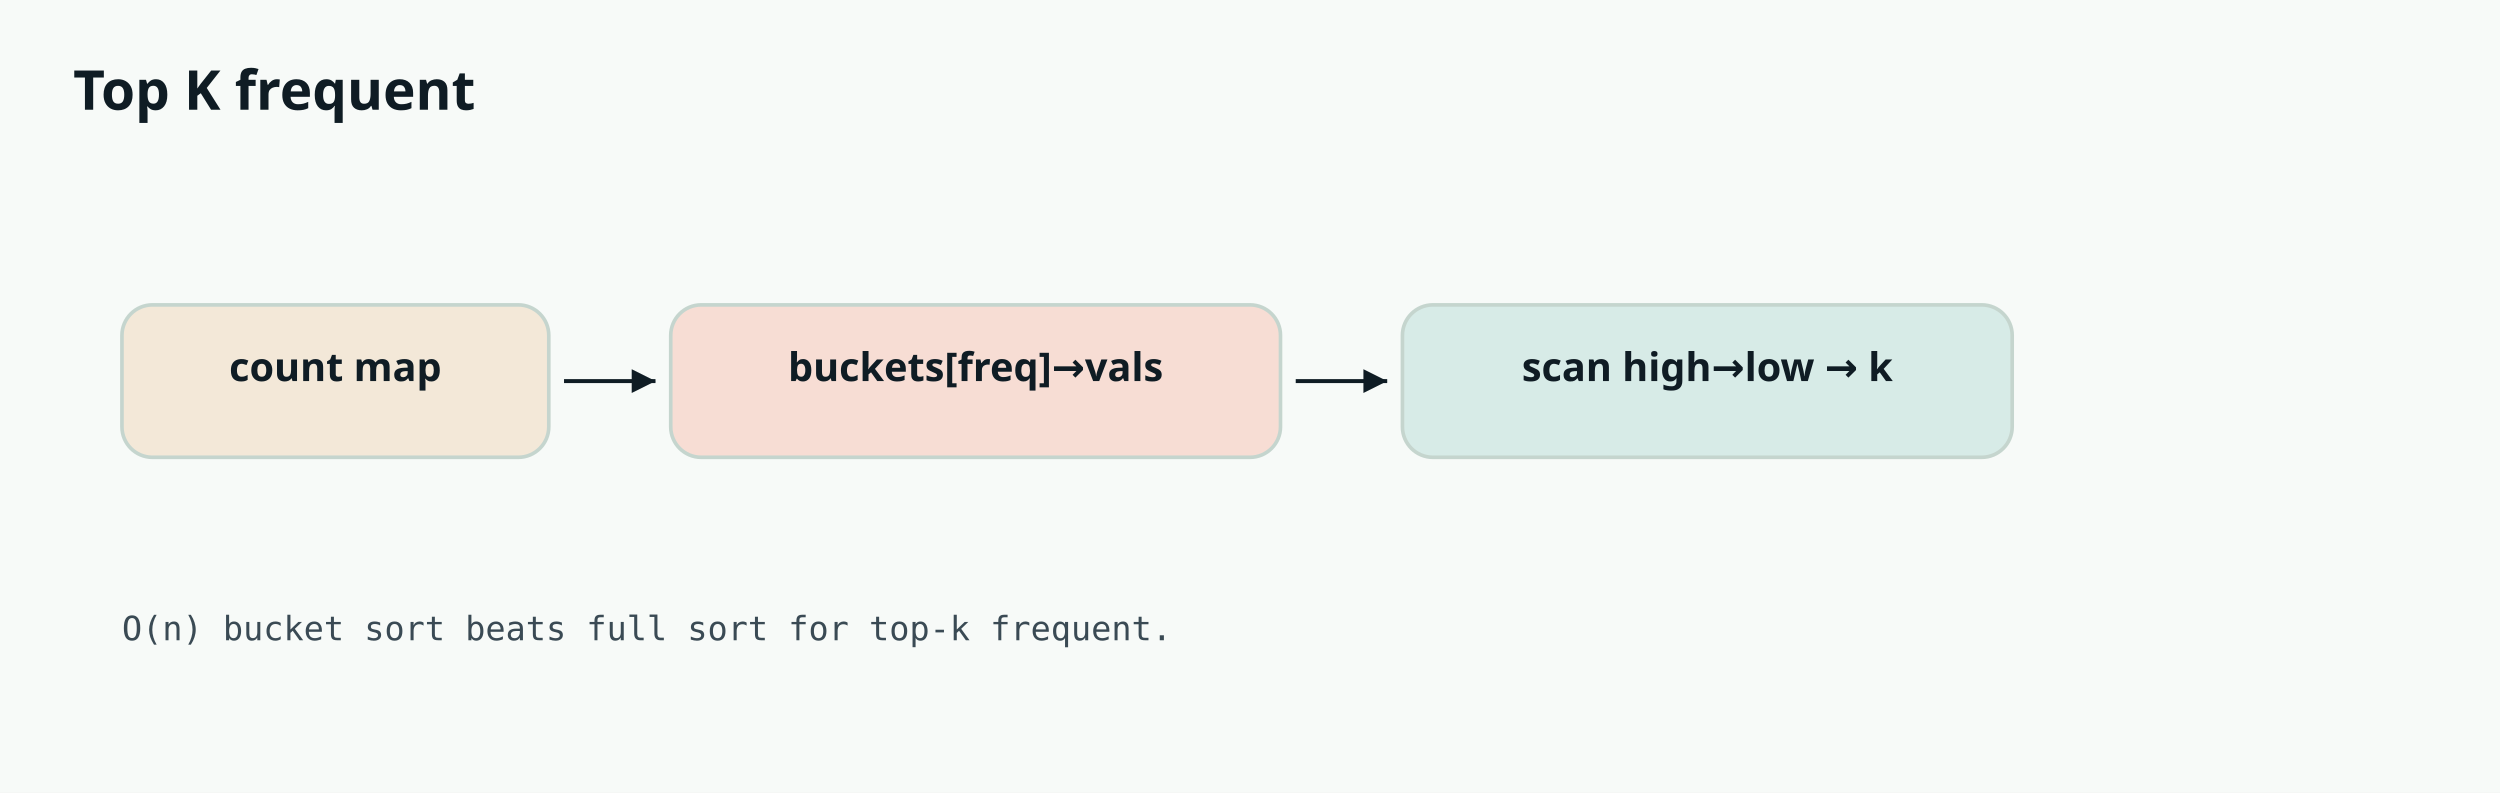
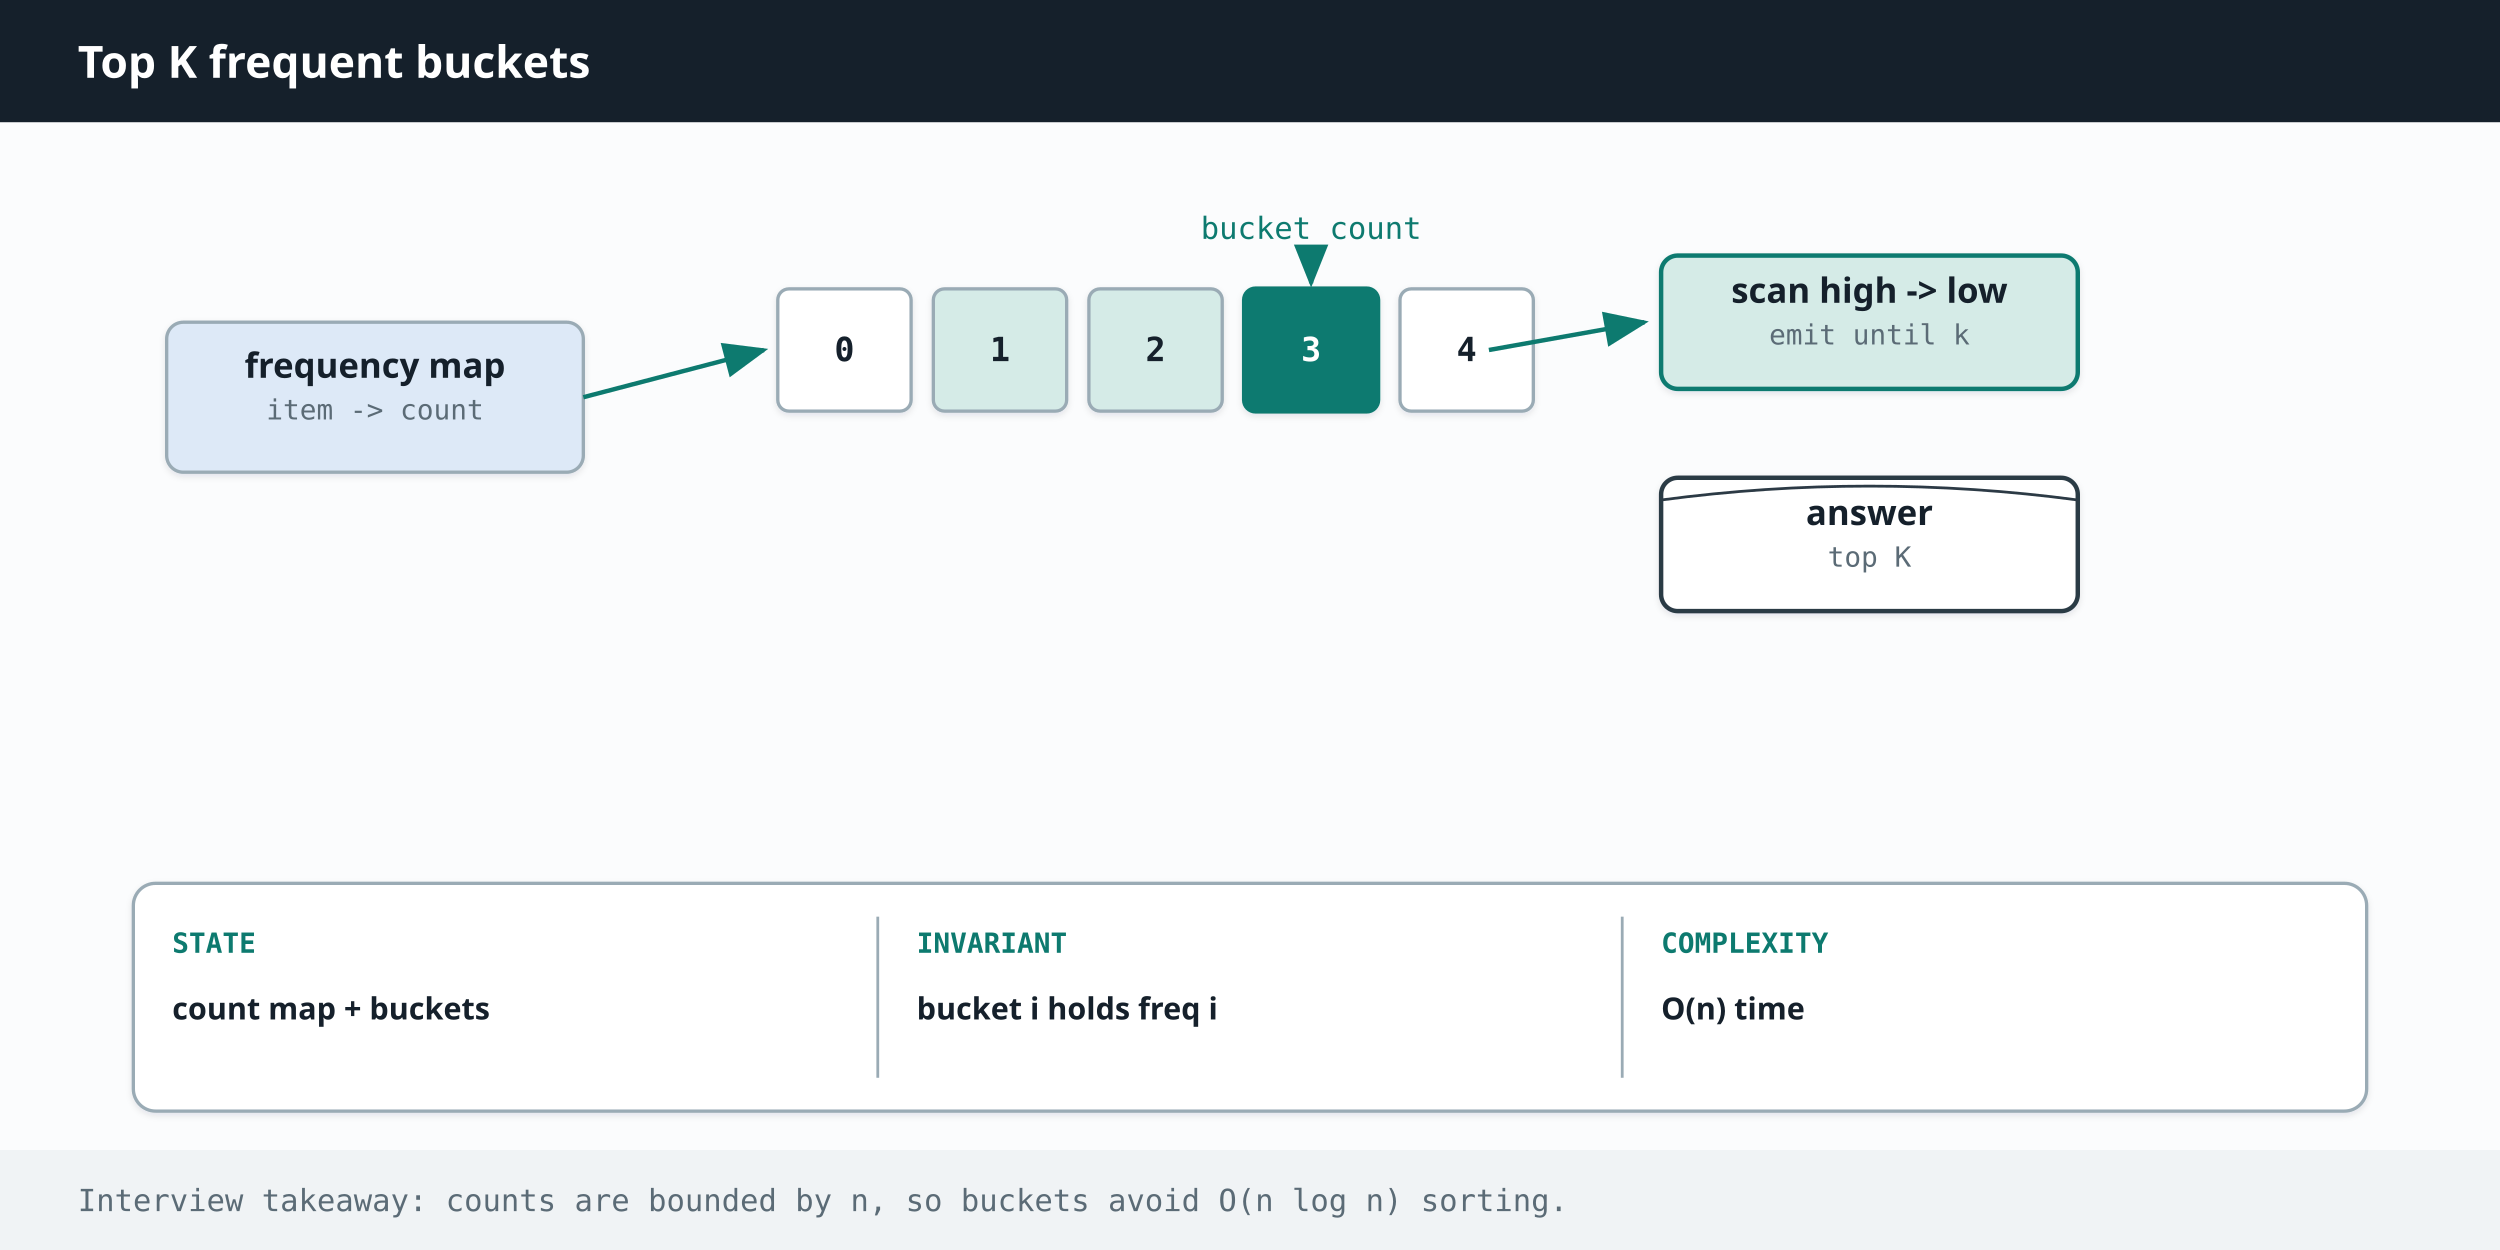
- <svg xmlns="http://www.w3.org/2000/svg" width="820" height="260" viewBox="0 0 820 260" role="img" aria-label="Top K frequent">
+ <svg xmlns="http://www.w3.org/2000/svg" width="900" height="450" viewBox="0 0 900 450" role="img" aria-label="Top K frequent buckets">
  <defs>
-     <marker id="arrowhead" markerWidth="8" markerHeight="8" refX="6" refY="3" orient="auto">
-       <path d="M0,0 L6,3 L0,6 Z" fill="#0f1c24" />
+     <marker id="arr-top-k-frequent-buckets" markerWidth="10" markerHeight="8" refX="9" refY="4" orient="auto">
+       <path d="M0,0 L10,4 L0,8 Z" fill="#2c3a45" />
    </marker>
+     <marker id="arr-acc-top-k-frequent-buckets" markerWidth="10" markerHeight="8" refX="9" refY="4" orient="auto">
+       <path d="M0,0 L10,4 L0,8 Z" fill="#0d7a6f" />
+     </marker>
+     <filter id="sh-top-k-frequent-buckets" x="-8%" y="-8%" width="116%" height="124%">
+       <feDropShadow dx="0" dy="1" stdDeviation="1.2" flood-color="#15202b" flood-opacity="0.10" />
+     </filter>
  </defs>
-   <rect width="820" height="260" fill="#f7faf8" />
-   <text x="24" y="36" font-family="Manrope, Segoe UI, sans-serif" font-size="18" font-weight="700" fill="#0f1c24">Top K frequent</text>
-   <rect x="40" y="100" width="140" height="50" rx="10" fill="#f3e8d8" stroke="#c5d5ce" stroke-width="1.2" />
-   <text x="110.0" y="125.0" text-anchor="middle" font-family="Manrope, Segoe UI, sans-serif" font-size="13" font-weight="650" fill="#0f1c24">count map</text>
-   <rect x="220" y="100" width="200" height="50" rx="10" fill="#f7ddd4" stroke="#c5d5ce" stroke-width="1.2" />
-   <text x="320.0" y="125.0" text-anchor="middle" font-family="Manrope, Segoe UI, sans-serif" font-size="13" font-weight="650" fill="#0f1c24">buckets[freq]→vals</text>
-   <rect x="460" y="100" width="200" height="50" rx="10" fill="#d7ebe7" stroke="#c5d5ce" stroke-width="1.2" />
-   <text x="560.0" y="125.0" text-anchor="middle" font-family="Manrope, Segoe UI, sans-serif" font-size="13" font-weight="650" fill="#0f1c24">scan high→low → k</text>
-   <path d="M185 125 H215" stroke="#0f1c24" stroke-width="1.3" marker-end="url(#arrowhead)" />
-   <path d="M425 125 H455" stroke="#0f1c24" stroke-width="1.3" marker-end="url(#arrowhead)" />
-   <text x="40" y="210" font-family="IBM Plex Mono, ui-monospace, monospace" font-size="11" fill="#3a4a54">O(n) bucket sort beats full sort for top-k frequent.</text>
+   <rect width="900" height="450" fill="#fbfcfd" />
+   <rect x="0" y="0" width="900" height="44" fill="#15202b" />
+   <text x="28" y="28" font-family="Manrope, 'Segoe UI', system-ui, sans-serif" font-size="16" font-weight="700" fill="#ffffff">Top K frequent buckets</text>
+   <rect x="60" y="116" width="150" height="54" rx="6" fill="#dde9f7" stroke="#9aabb5" stroke-width="1.2" filter="url(#sh-top-k-frequent-buckets)" />
+   <text x="135" y="136" text-anchor="middle" font-family="Manrope, 'Segoe UI', system-ui, sans-serif" font-size="12.5" font-weight="650" fill="#15202b">frequency map</text>
+   <text x="135" y="151" text-anchor="middle" font-family="'IBM Plex Mono', ui-monospace, monospace" font-size="10" fill="#5b6b76">item -&gt; count</text>
+   <rect x="280" y="104" width="48" height="44" rx="4" fill="#ffffff" stroke="#9aabb5" stroke-width="1.2" filter="url(#sh-top-k-frequent-buckets)" />
+   <text x="304" y="130" text-anchor="middle" font-family="'IBM Plex Mono', ui-monospace, monospace" font-size="12" font-weight="600" fill="#15202b">0</text>
+   <rect x="336" y="104" width="48" height="44" rx="4" fill="#d5ebe7" stroke="#9aabb5" stroke-width="1.2" filter="url(#sh-top-k-frequent-buckets)" />
+   <text x="360" y="130" text-anchor="middle" font-family="'IBM Plex Mono', ui-monospace, monospace" font-size="12" font-weight="600" fill="#15202b">1</text>
+   <rect x="392" y="104" width="48" height="44" rx="4" fill="#d5ebe7" stroke="#9aabb5" stroke-width="1.2" filter="url(#sh-top-k-frequent-buckets)" />
+   <text x="416" y="130" text-anchor="middle" font-family="'IBM Plex Mono', ui-monospace, monospace" font-size="12" font-weight="600" fill="#15202b">2</text>
+   <rect x="448" y="104" width="48" height="44" rx="4" fill="#0d7a6f" stroke="#0d7a6f" stroke-width="1.8" filter="url(#sh-top-k-frequent-buckets)" />
+   <text x="472" y="130" text-anchor="middle" font-family="'IBM Plex Mono', ui-monospace, monospace" font-size="12" font-weight="600" fill="#ffffff">3</text>
+   <text x="472" y="86" text-anchor="middle" font-family="'IBM Plex Mono', ui-monospace, monospace" font-size="11" font-weight="500" fill="#0d7a6f">bucket count</text>
+   <path d="M472.0 91 V102" fill="none" stroke="#0d7a6f" stroke-width="1.55" marker-end="url(#arr-acc-top-k-frequent-buckets)" />
+   <rect x="504" y="104" width="48" height="44" rx="4" fill="#ffffff" stroke="#9aabb5" stroke-width="1.2" filter="url(#sh-top-k-frequent-buckets)" />
+   <text x="528" y="130" text-anchor="middle" font-family="'IBM Plex Mono', ui-monospace, monospace" font-size="12" font-weight="600" fill="#15202b">4</text>
+   <rect x="598" y="92" width="150" height="48" rx="6" fill="#d5ebe7" stroke="#0d7a6f" stroke-width="1.6" filter="url(#sh-top-k-frequent-buckets)" />
+   <text x="673" y="109" text-anchor="middle" font-family="Manrope, 'Segoe UI', system-ui, sans-serif" font-size="12.5" font-weight="650" fill="#15202b">scan high -&gt; low</text>
+   <text x="673" y="124" text-anchor="middle" font-family="'IBM Plex Mono', ui-monospace, monospace" font-size="10" fill="#5b6b76">emit until k</text>
+   <rect x="598" y="172" width="150" height="48" rx="6" fill="#ffffff" stroke="#2c3a45" stroke-width="1.6" filter="url(#sh-top-k-frequent-buckets)" />
+   <path d="M598,180 Q673,170 748,180" fill="none" stroke="#2c3a45" stroke-width="1" />
+   <text x="673" y="189" text-anchor="middle" font-family="Manrope, 'Segoe UI', system-ui, sans-serif" font-size="12.5" font-weight="650" fill="#15202b">answer</text>
+   <text x="673" y="204" text-anchor="middle" font-family="'IBM Plex Mono', ui-monospace, monospace" font-size="10" fill="#5b6b76">top K</text>
+   <path d="M210 143 L275 126" fill="none" stroke="#0d7a6f" stroke-width="1.6" marker-end="url(#arr-acc-top-k-frequent-buckets)" />
+   <path d="M536 126 L592 116" fill="none" stroke="#0d7a6f" stroke-width="1.6" marker-end="url(#arr-acc-top-k-frequent-buckets)" />
+   <rect x="48" y="318" width="804" height="82" rx="8" fill="#ffffff" stroke="#9aabb5" stroke-width="1.2" filter="url(#sh-top-k-frequent-buckets)" />
+   <text x="62" y="343" text-anchor="start" font-family="'IBM Plex Mono', ui-monospace, monospace" font-size="10" font-weight="700" fill="#0d7a6f">STATE</text>
+   <text x="62" y="367" text-anchor="start" font-family="Manrope, 'Segoe UI', system-ui, sans-serif" font-size="11" font-weight="550" fill="#15202b">count map + buckets</text>
+   <line x1="316" y1="330" x2="316" y2="388" stroke="#9aabb5" stroke-width="1" />
+   <text x="330" y="343" text-anchor="start" font-family="'IBM Plex Mono', ui-monospace, monospace" font-size="10" font-weight="700" fill="#0d7a6f">INVARIANT</text>
+   <text x="330" y="367" text-anchor="start" font-family="Manrope, 'Segoe UI', system-ui, sans-serif" font-size="11" font-weight="550" fill="#15202b">bucket i holds freq i</text>
+   <line x1="584" y1="330" x2="584" y2="388" stroke="#9aabb5" stroke-width="1" />
+   <text x="598" y="343" text-anchor="start" font-family="'IBM Plex Mono', ui-monospace, monospace" font-size="10" font-weight="700" fill="#0d7a6f">COMPLEXITY</text>
+   <text x="598" y="367" text-anchor="start" font-family="Manrope, 'Segoe UI', system-ui, sans-serif" font-size="11" font-weight="550" fill="#15202b">O(n) time</text>
+   <rect x="0" y="414" width="900" height="36" fill="#f0f3f5" />
+   <text x="28" y="436" font-family="'IBM Plex Mono', ui-monospace, monospace" font-size="11" fill="#5b6b76">Interview takeaway: counts are bounded by n, so buckets avoid O(n log n) sorting.</text>
</svg>
